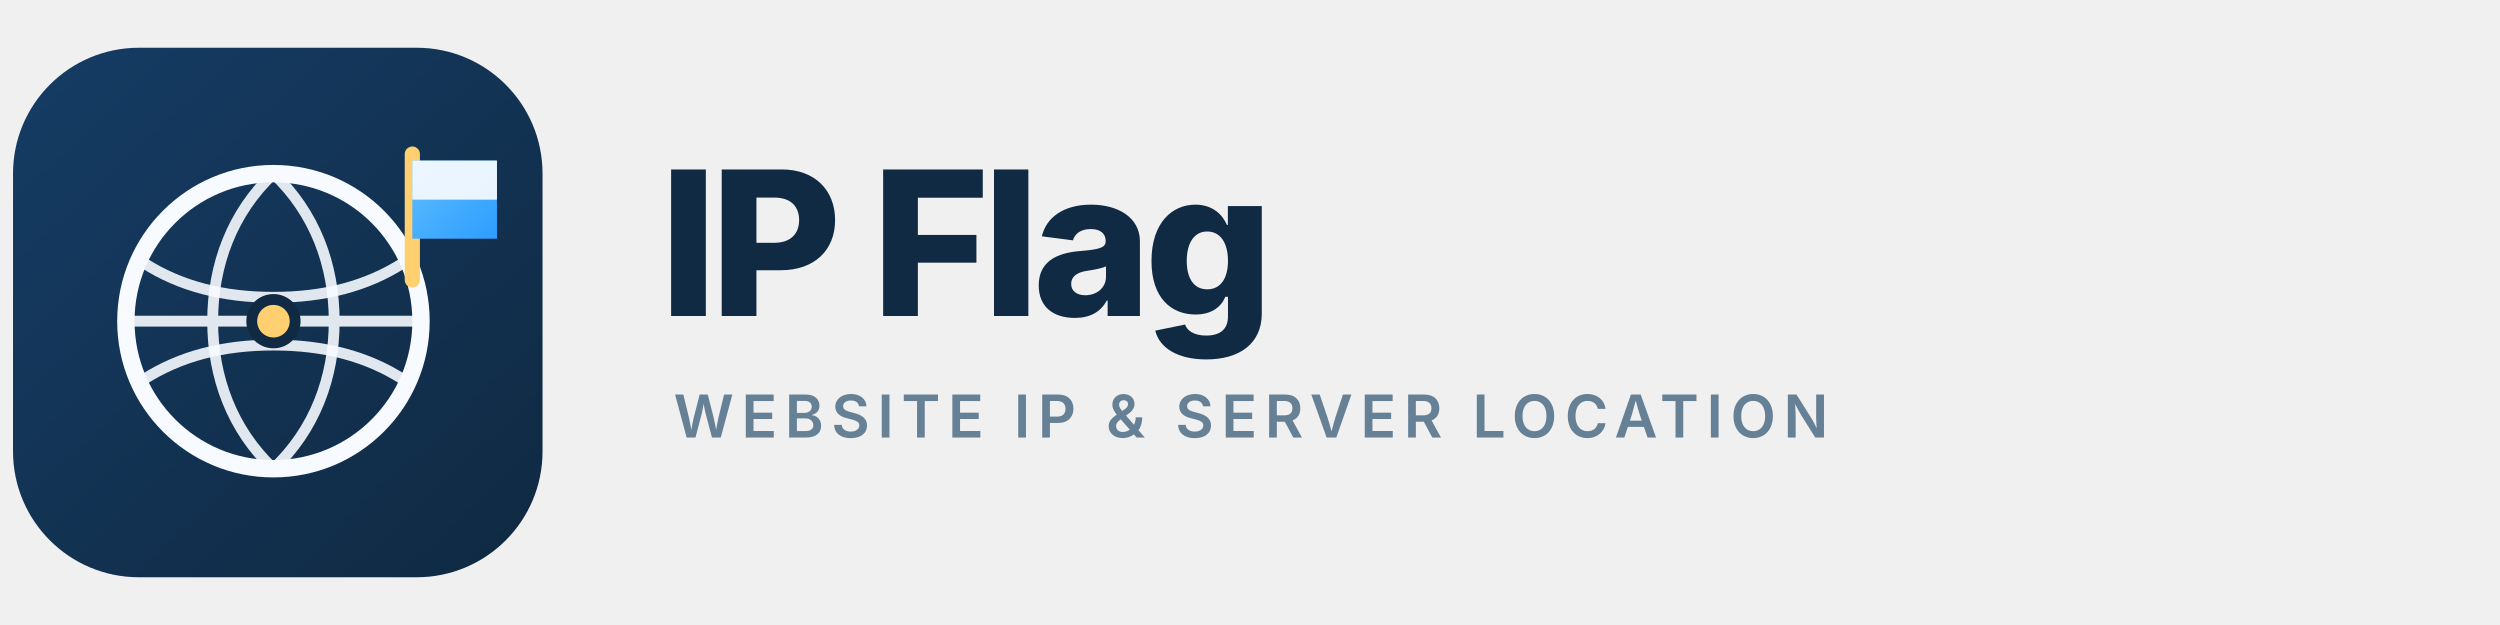
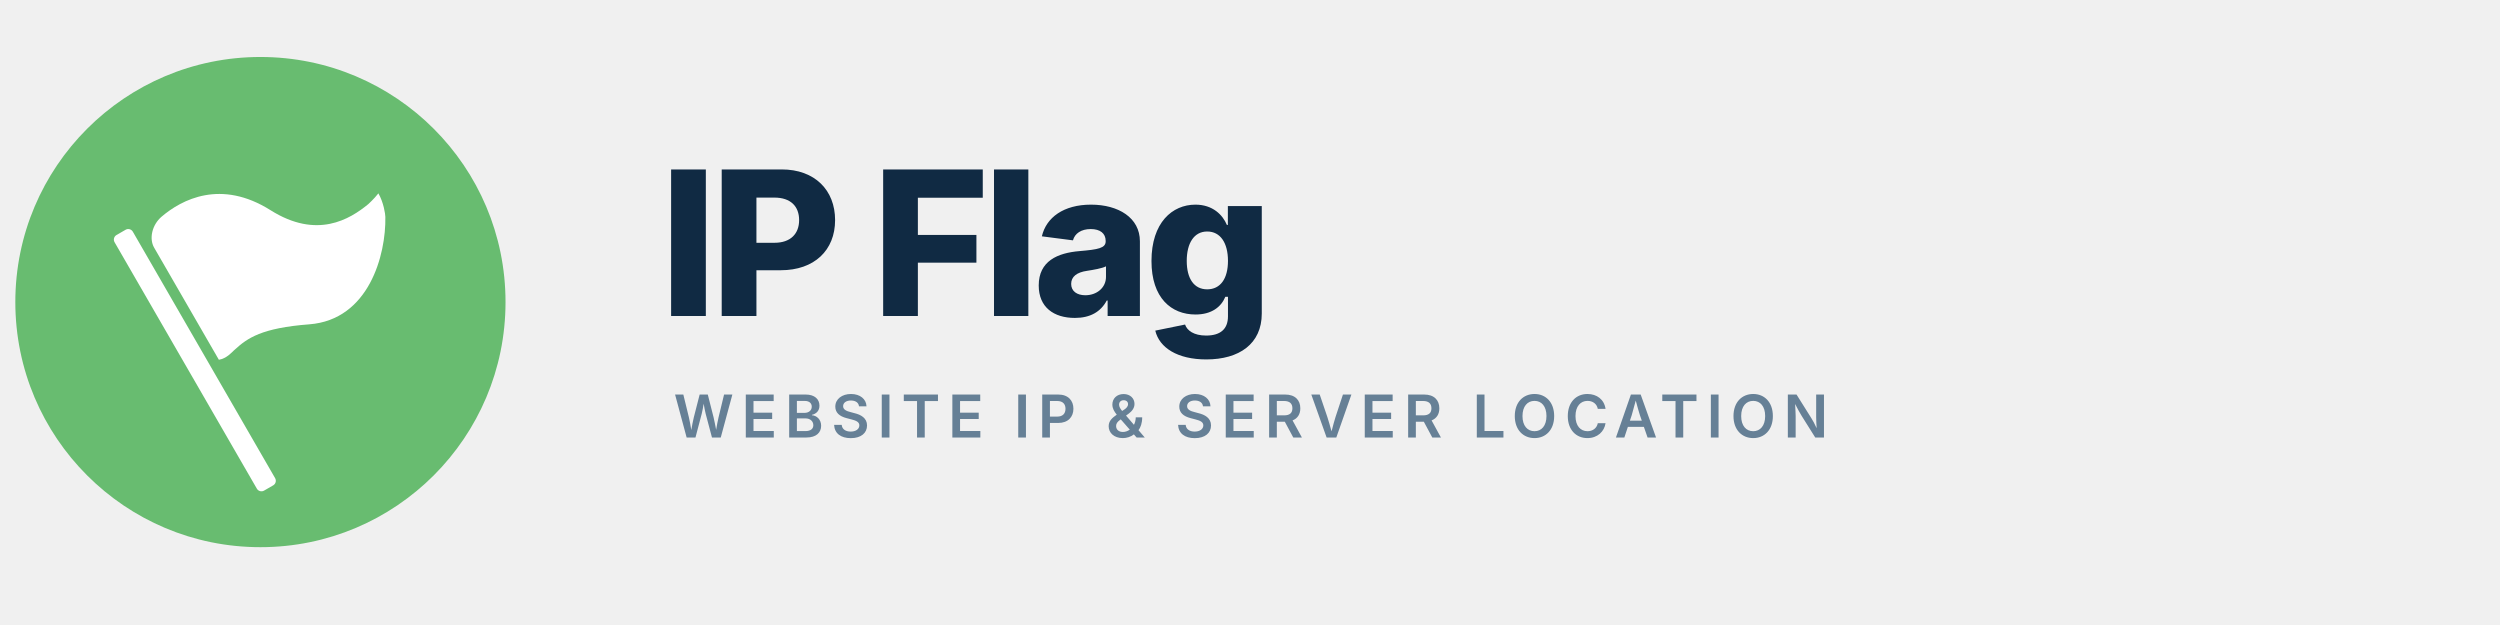
<svg xmlns="http://www.w3.org/2000/svg" width="720" height="180" viewBox="0 0 720 180" fill="none">
-   <defs>
-     <linearGradient id="bg" x1="24" y1="18" x2="232" y2="240" gradientUnits="userSpaceOnUse">
-       <stop stop-color="#153B63" />
-       <stop offset="1" stop-color="#102A43" />
-     </linearGradient>
-     <linearGradient id="flag" x1="182" y1="54" x2="224" y2="97" gradientUnits="userSpaceOnUse">
-       <stop stop-color="#68C4FF" />
-       <stop offset="1" stop-color="#2E9EFF" />
-     </linearGradient>
-   </defs>
-   <g transform="translate(0 10) scale(.625)">
-     <rect x="6" y="6" width="244" height="244" rx="58" fill="url(#bg)" />
-     <circle cx="126" cy="132" r="68" stroke="#F7FBFF" stroke-width="8" />
-     <path d="M58 132H194M126 64C107 82 98 106 98 132C98 158 107 182 126 200M126 64C145 82 154 106 154 132C154 158 145 182 126 200" stroke="#F7FBFF" stroke-width="5" stroke-linecap="round" opacity=".9" />
-     <path d="M66 105C83 116 103 121 126 121C149 121 169 116 186 105M66 159C83 148 103 143 126 143C149 143 169 148 186 159" stroke="#F7FBFF" stroke-width="5" stroke-linecap="round" opacity=".9" />
-     <path d="M190 55V113" stroke="#FFCF70" stroke-width="7" stroke-linecap="round" />
-     <path d="M190 58H229V94H190" fill="url(#flag)" />
-     <path d="M190 58H229V76H190" fill="#F7FBFF" opacity=".92" />
-     <circle cx="126" cy="132" r="10" fill="#FFCF70" stroke="#102A43" stroke-width="5" />
-   </g>
+   <svg x="0" y="12" width="150" height="150" viewBox="74 -32 1088 1088">
+     <path d="M618.02 512m-512 0a512 512 0 1 0 1024 0 512 512 0 1 0-1024 0Z" fill="#68BC70" />
+     <path d="M843.284 307.416c-38.609 31.663-107.105 73.755-203.994 12.736-104.005-65.647-185.744-22.267-227.629 13.356-20.354 17.314-26.387 46.22-15.721 64.694l135.276 234.306c16.425-2.648 27.748-16.339 31.032-19.186 0.816-0.79 1.583-1.391 2.516-2.247 26.01-23.758 55.687-45.023 155.238-52.6 124.768-9.586 160.521-145.275 158.973-224.472-0.026-5.548-3.532-30.06-14.543-49.13-8.806 11.444-21.148 22.542-21.148 22.542z m0 0M336.42 360.898l-19.067 11.008c-5.242 3.028-7.057 9.797-4.03 15.04l297.252 514.856c3.028 5.243 9.797 7.057 15.04 4.03l19.067-11.008c5.247-3.028 7.057-9.797 4.03-15.04l-297.252-514.856c-3.028-5.242-9.795-7.058-15.041-4.03z m0 0" fill="#FFFFFF" />
+   </svg>
  <text x="190" y="91" fill="#102A43" font-family="Inter, Arial, sans-serif" font-size="58" font-weight="800" letter-spacing="-2">IP Flag</text>
  <text x="194" y="126" fill="#668096" font-family="Inter, Arial, sans-serif" font-size="17" font-weight="600" letter-spacing="2.2">WEBSITE IP &amp; SERVER LOCATION</text>
</svg>
